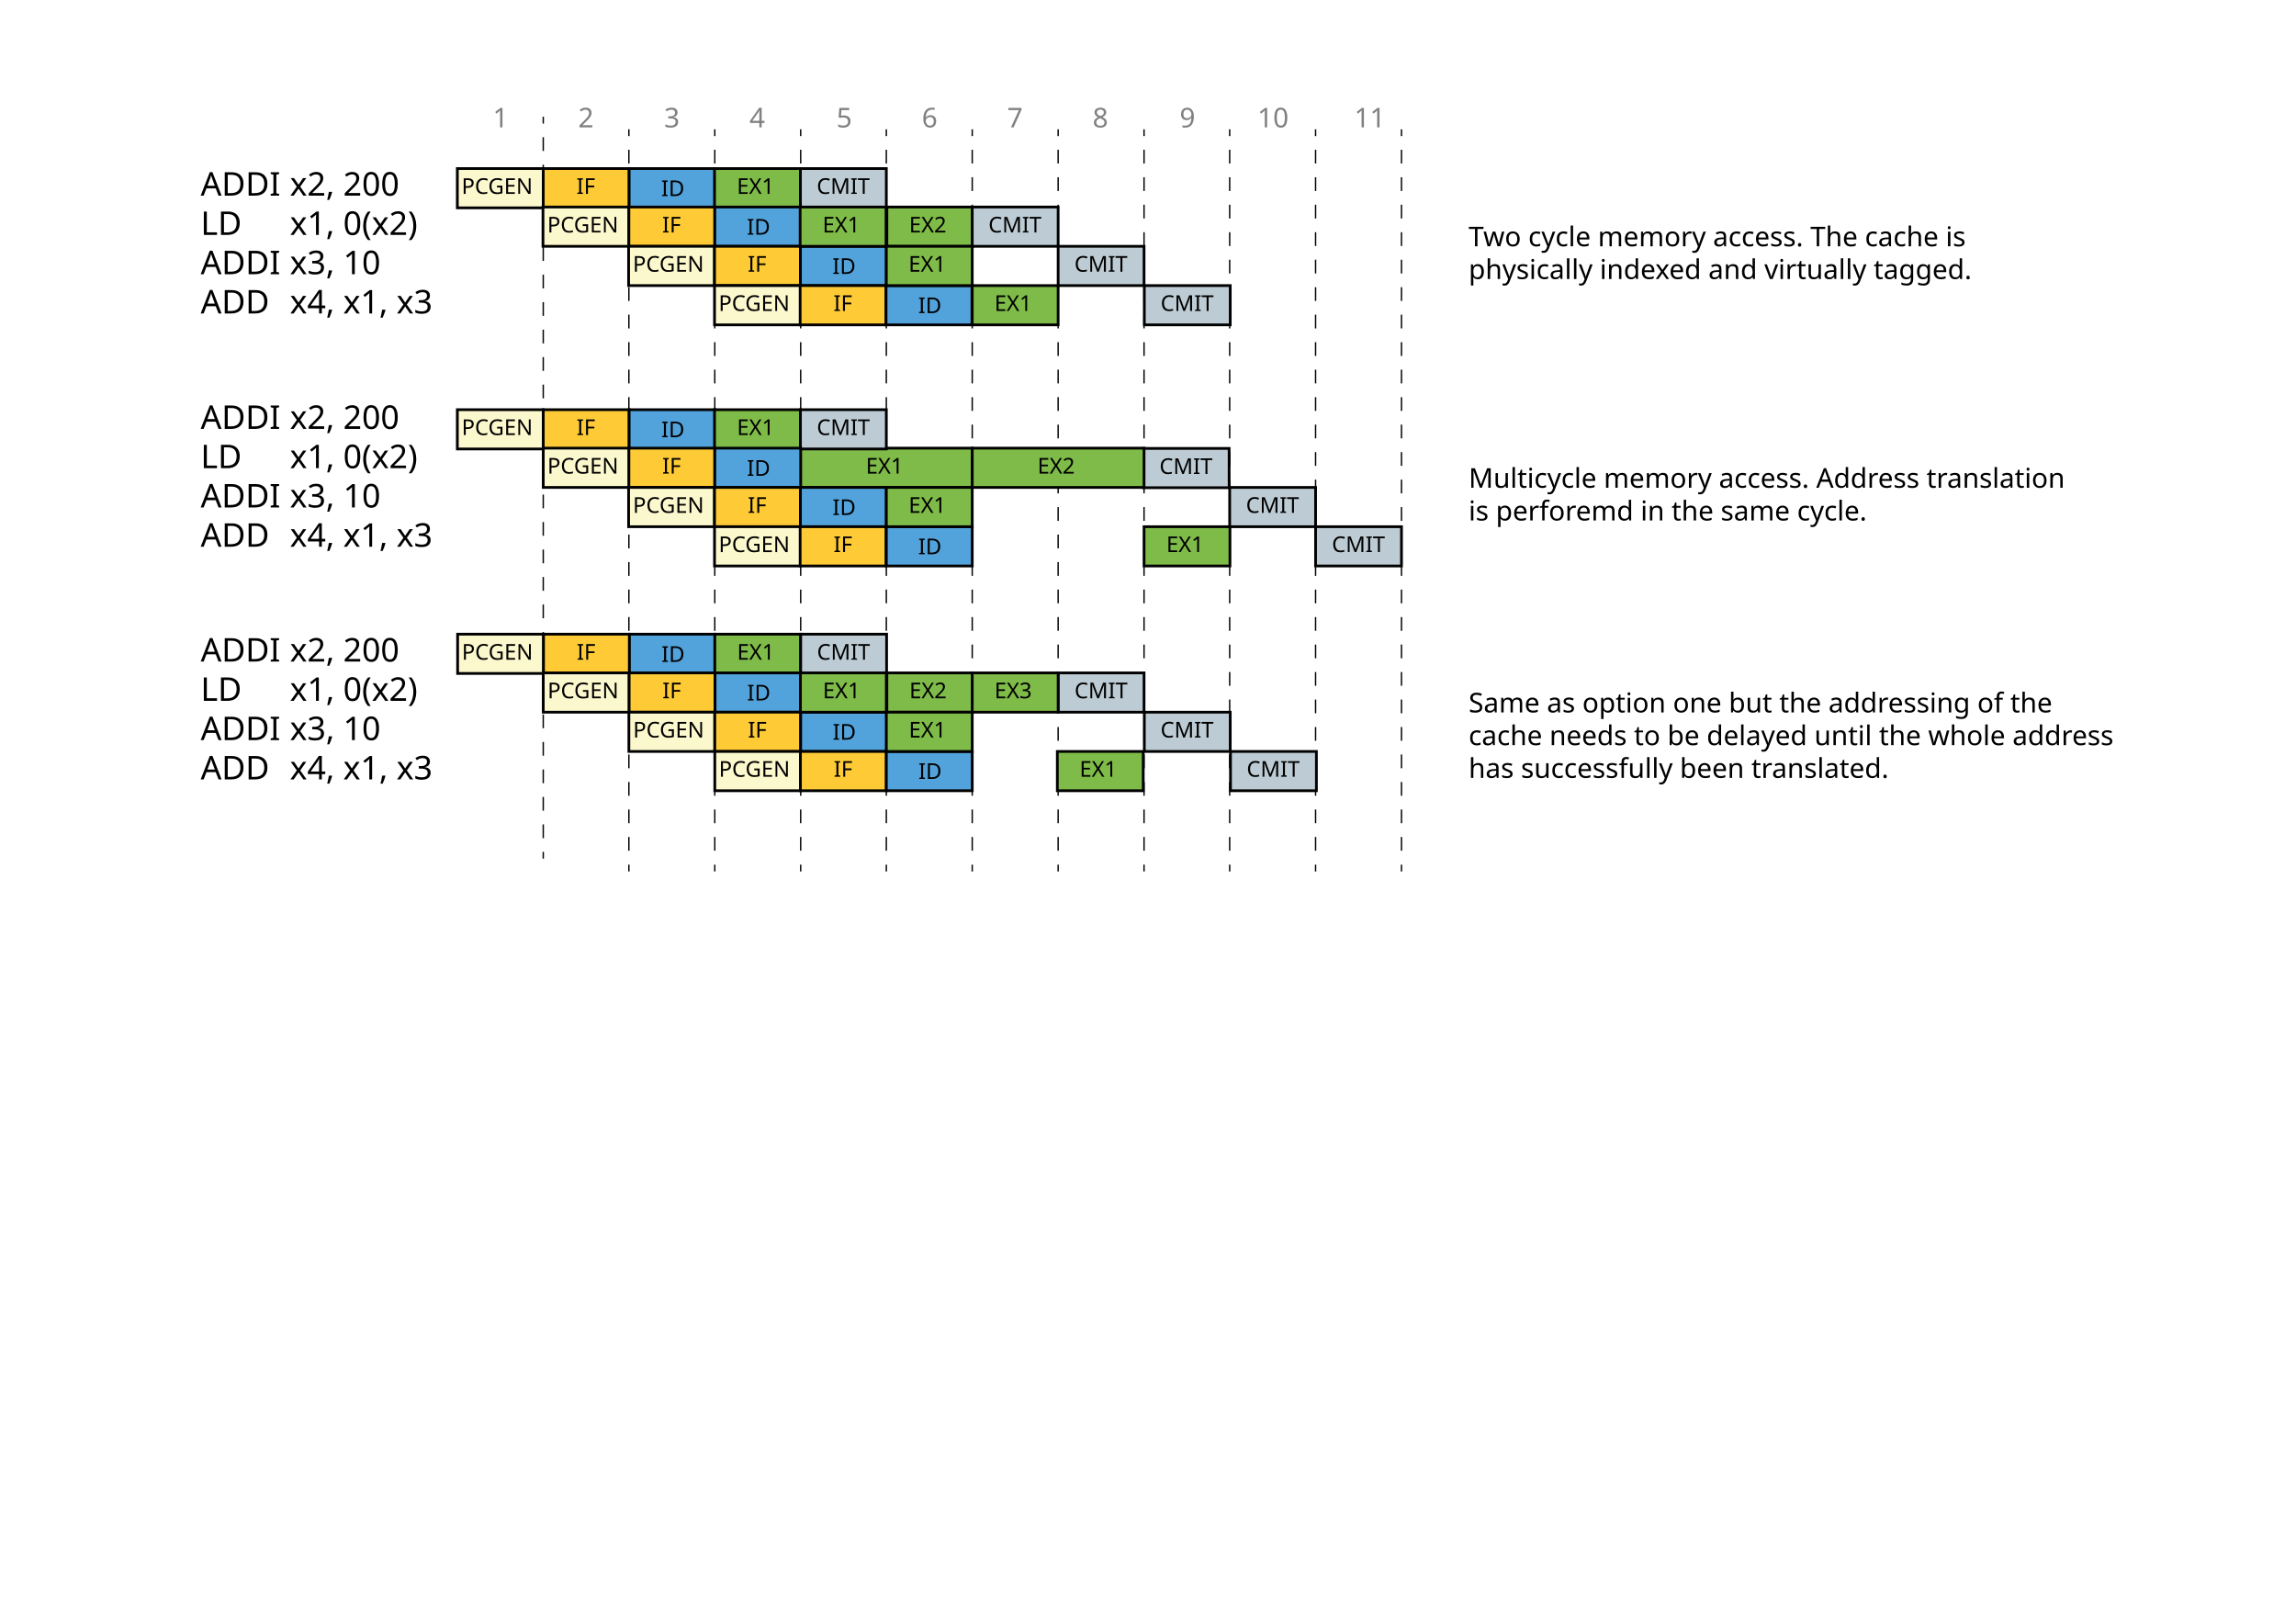
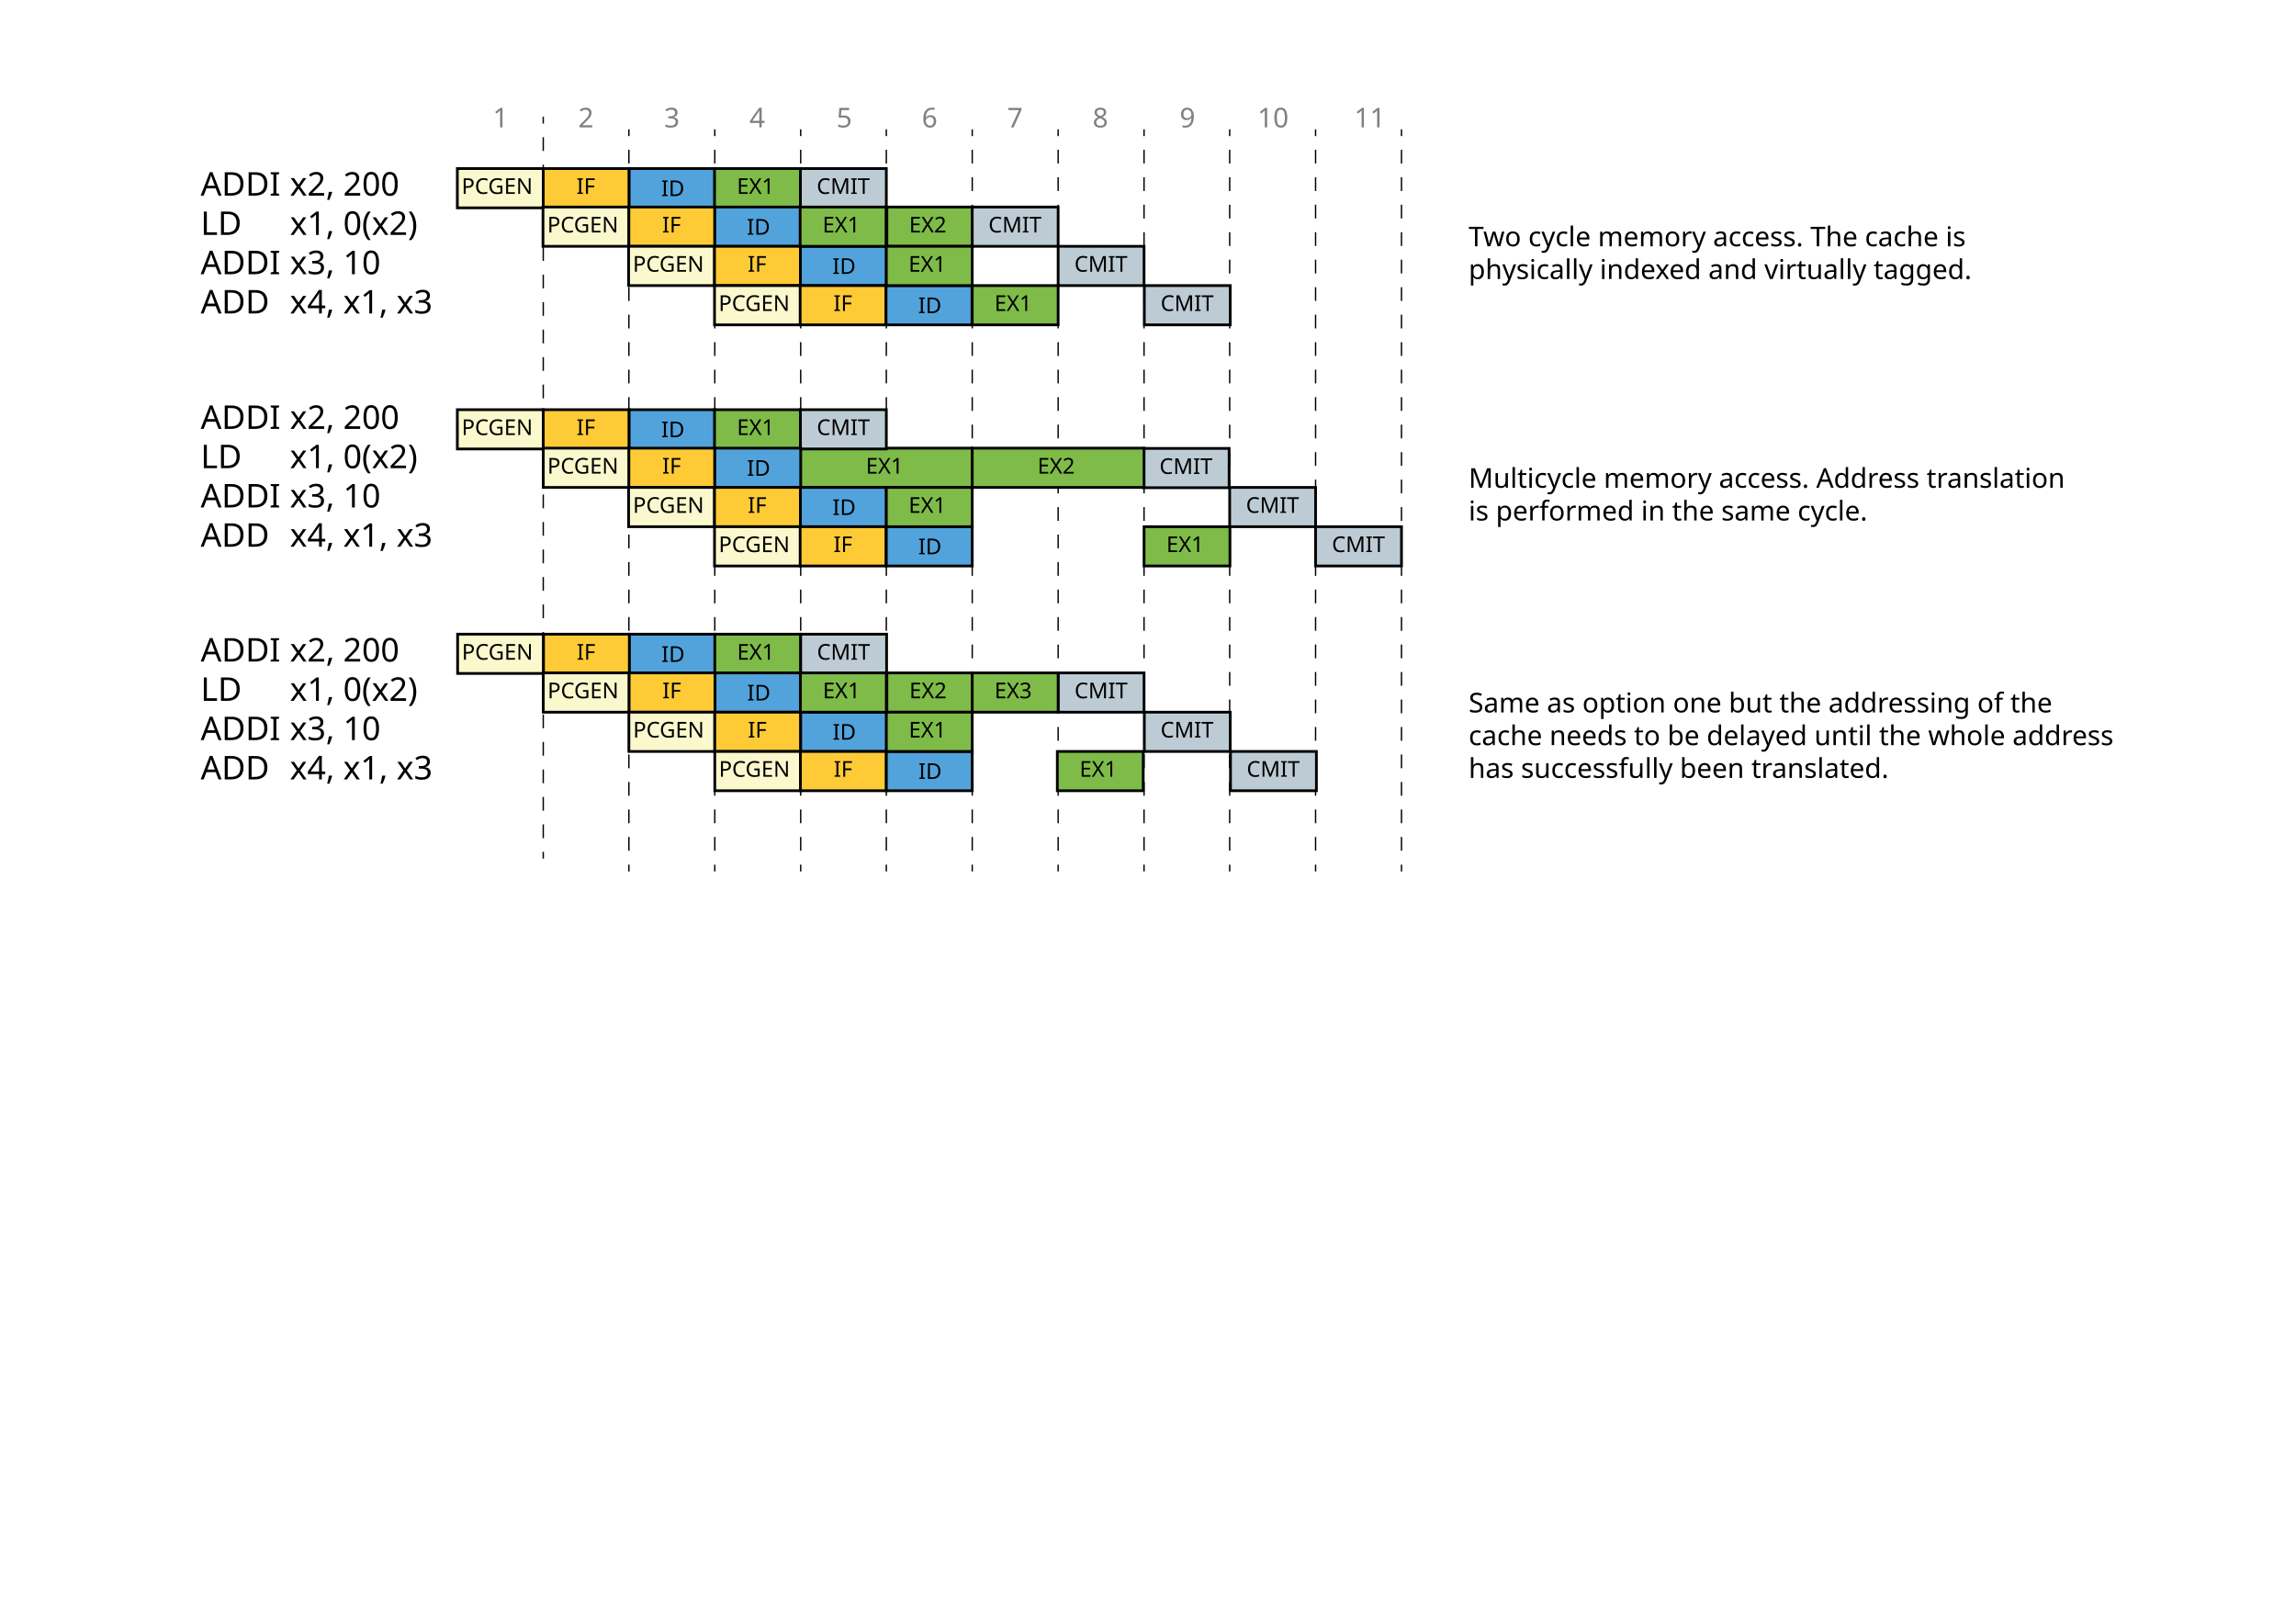
<svg xmlns="http://www.w3.org/2000/svg" version="1.1" id="Ebene_1" x="0px" y="0px" viewBox="0 0 841.9 595.3" enable-background="new 0 0 841.9 595.3" xml:space="preserve">
  <text transform="matrix(1 0 0 1 73.5869 71.7238)" font-family="'Arial-BoldMT'" font-size="12">ADDI </text>
  <text transform="matrix(1 0 0 1 106.2856 71.7238)" font-family="'ArialMT'" font-size="12">x2, 200</text>
  <text transform="matrix(1 0 0 1 73.5869 86.1233)" font-family="'Arial-BoldMT'" font-size="12">LD     </text>
  <text transform="matrix(1 0 0 1 106.2856 86.1233)" font-family="'ArialMT'" font-size="12">x1, 0(x2)</text>
  <text transform="matrix(1 0 0 1 73.5869 100.5227)" font-family="'Arial-BoldMT'" font-size="12">ADDI </text>
  <text transform="matrix(1 0 0 1 106.2856 100.5227)" font-family="'ArialMT'" font-size="12">x3, 10</text>
  <text transform="matrix(1 0 0 1 73.5869 114.9226)" font-family="'Arial-BoldMT'" font-size="12">ADD  </text>
  <text transform="matrix(1 0 0 1 106.2856 114.9226)" font-family="'ArialMT'" font-size="12">x4, x1, x3  </text>
  <g>
    <rect x="325.2" y="75.9" fill="#7FBB48" stroke="#000000" stroke-miterlimit="10" width="31.5" height="14.4" />
    <text transform="matrix(1 0 0 1 333.3423 85.2322)" font-family="'ArialMT'" font-size="8">EX2</text>
  </g>
  <g>
    <g>
      <rect x="167.7" y="61.8" fill="#FCF8CE" stroke="#000000" stroke-miterlimit="10" width="31.5" height="14.4" />
      <text transform="matrix(1 0 0 1 169.25 71.0896)" font-family="'ArialMT'" font-size="8">PCGEN</text>
    </g>
    <g>
      <rect x="199.2" y="61.8" fill="#FECB37" stroke="#000000" stroke-miterlimit="10" width="31.5" height="14.4" />
      <text transform="matrix(1 0 0 1 211.377 71.0891)" font-family="'ArialMT'" font-size="8">IF</text>
    </g>
    <g>
      <rect x="230.7" y="61.8" fill="#52A3DB" stroke="#000000" stroke-miterlimit="10" width="31.5" height="14.4" />
      <text transform="matrix(1 0 0 1 242.4375 71.8903)" font-family="'ArialMT'" font-size="8">ID</text>
    </g>
    <g>
      <rect x="262" y="61.8" fill="#7FBB48" stroke="#000000" stroke-miterlimit="10" width="31.5" height="14.4" />
      <text transform="matrix(1 0 0 1 270.1816 71.0891)" font-family="'ArialMT'" font-size="8">EX1</text>
    </g>
    <g>
      <rect x="293.5" y="61.8" fill="#BDCCD4" stroke="#000000" stroke-miterlimit="10" width="31.5" height="14.4" />
      <text transform="matrix(1 0 0 1 299.4727 71.0891)" font-family="'ArialMT'" font-size="8">CMIT</text>
    </g>
  </g>
  <g>
    <line fill="none" x1="199.2" y1="42.8" x2="199.2" y2="314.8" />
    <g>
      <line fill="none" stroke="#000000" stroke-width="0.5" stroke-miterlimit="10" x1="199.2" y1="42.8" x2="199.2" y2="45.3" />
      <line fill="none" stroke="#000000" stroke-width="0.5" stroke-miterlimit="10" stroke-dasharray="5.039,5.039" x1="199.2" y1="50.3" x2="199.2" y2="309.8" />
      <line fill="none" stroke="#000000" stroke-width="0.5" stroke-miterlimit="10" x1="199.2" y1="312.3" x2="199.2" y2="314.8" />
    </g>
  </g>
  <g>
    <line fill="none" x1="513.9" y1="47.4" x2="513.9" y2="319.5" />
    <g>
      <line fill="none" stroke="#000000" stroke-width="0.5" stroke-miterlimit="10" x1="513.9" y1="47.4" x2="513.9" y2="49.9" />
      <line fill="none" stroke="#000000" stroke-width="0.5" stroke-miterlimit="10" stroke-dasharray="5.039,5.039" x1="513.9" y1="54.9" x2="513.9" y2="314.4" />
      <line fill="none" stroke="#000000" stroke-width="0.5" stroke-miterlimit="10" x1="513.9" y1="317" x2="513.9" y2="319.5" />
    </g>
  </g>
  <g>
    <line fill="none" x1="482.4" y1="47.4" x2="482.4" y2="319.5" />
    <g>
      <line fill="none" stroke="#000000" stroke-width="0.5" stroke-miterlimit="10" x1="482.4" y1="47.4" x2="482.4" y2="49.9" />
      <line fill="none" stroke="#000000" stroke-width="0.5" stroke-miterlimit="10" stroke-dasharray="5.039,5.039" x1="482.4" y1="54.9" x2="482.4" y2="314.4" />
      <line fill="none" stroke="#000000" stroke-width="0.5" stroke-miterlimit="10" x1="482.4" y1="317" x2="482.4" y2="319.5" />
    </g>
  </g>
  <g>
    <line fill="none" x1="450.9" y1="47.4" x2="450.9" y2="319.5" />
    <g>
      <line fill="none" stroke="#000000" stroke-width="0.5" stroke-miterlimit="10" x1="450.9" y1="47.4" x2="450.9" y2="49.9" />
      <line fill="none" stroke="#000000" stroke-width="0.5" stroke-miterlimit="10" stroke-dasharray="5.039,5.039" x1="450.9" y1="54.9" x2="450.9" y2="314.4" />
      <line fill="none" stroke="#000000" stroke-width="0.5" stroke-miterlimit="10" x1="450.9" y1="317" x2="450.9" y2="319.5" />
    </g>
  </g>
  <g>
    <line fill="none" x1="419.5" y1="47.4" x2="419.5" y2="319.5" />
    <g>
      <line fill="none" stroke="#000000" stroke-width="0.5" stroke-miterlimit="10" x1="419.5" y1="47.4" x2="419.5" y2="49.9" />
      <line fill="none" stroke="#000000" stroke-width="0.5" stroke-miterlimit="10" stroke-dasharray="5.039,5.039" x1="419.5" y1="54.9" x2="419.5" y2="314.4" />
      <line fill="none" stroke="#000000" stroke-width="0.5" stroke-miterlimit="10" x1="419.5" y1="317" x2="419.5" y2="319.5" />
    </g>
  </g>
  <g>
    <line fill="none" x1="388" y1="47.4" x2="388" y2="319.5" />
    <g>
      <line fill="none" stroke="#000000" stroke-width="0.5" stroke-miterlimit="10" x1="388" y1="47.4" x2="388" y2="49.9" />
      <line fill="none" stroke="#000000" stroke-width="0.5" stroke-miterlimit="10" stroke-dasharray="5.039,5.039" x1="388" y1="54.9" x2="388" y2="314.4" />
      <line fill="none" stroke="#000000" stroke-width="0.5" stroke-miterlimit="10" x1="388" y1="317" x2="388" y2="319.5" />
    </g>
  </g>
  <g>
    <line fill="none" x1="356.5" y1="47.4" x2="356.5" y2="319.5" />
    <g>
      <line fill="none" stroke="#000000" stroke-width="0.5" stroke-miterlimit="10" x1="356.5" y1="47.4" x2="356.5" y2="49.9" />
      <line fill="none" stroke="#000000" stroke-width="0.5" stroke-miterlimit="10" stroke-dasharray="5.039,5.039" x1="356.5" y1="54.9" x2="356.5" y2="314.4" />
      <line fill="none" stroke="#000000" stroke-width="0.5" stroke-miterlimit="10" x1="356.5" y1="317" x2="356.5" y2="319.5" />
    </g>
  </g>
  <g>
    <line fill="none" x1="325" y1="47.4" x2="325" y2="319.5" />
    <g>
      <line fill="none" stroke="#000000" stroke-width="0.5" stroke-miterlimit="10" x1="325" y1="47.4" x2="325" y2="49.9" />
      <line fill="none" stroke="#000000" stroke-width="0.5" stroke-miterlimit="10" stroke-dasharray="5.039,5.039" x1="325" y1="54.9" x2="325" y2="314.4" />
      <line fill="none" stroke="#000000" stroke-width="0.5" stroke-miterlimit="10" x1="325" y1="317" x2="325" y2="319.5" />
    </g>
  </g>
  <g>
    <line fill="none" x1="293.6" y1="47.4" x2="293.6" y2="319.5" />
    <g>
      <line fill="none" stroke="#000000" stroke-width="0.5" stroke-miterlimit="10" x1="293.6" y1="47.4" x2="293.6" y2="49.9" />
      <line fill="none" stroke="#000000" stroke-width="0.5" stroke-miterlimit="10" stroke-dasharray="5.039,5.039" x1="293.6" y1="54.9" x2="293.6" y2="314.4" />
      <line fill="none" stroke="#000000" stroke-width="0.5" stroke-miterlimit="10" x1="293.6" y1="317" x2="293.6" y2="319.5" />
    </g>
  </g>
  <g>
    <line fill="none" x1="262.1" y1="47.4" x2="262.1" y2="319.5" />
    <g>
      <line fill="none" stroke="#000000" stroke-width="0.5" stroke-miterlimit="10" x1="262.1" y1="47.4" x2="262.1" y2="49.9" />
      <line fill="none" stroke="#000000" stroke-width="0.5" stroke-miterlimit="10" stroke-dasharray="5.039,5.039" x1="262.1" y1="54.9" x2="262.1" y2="314.4" />
      <line fill="none" stroke="#000000" stroke-width="0.5" stroke-miterlimit="10" x1="262.1" y1="317" x2="262.1" y2="319.5" />
    </g>
  </g>
  <g>
    <line fill="none" x1="230.6" y1="47.4" x2="230.6" y2="319.5" />
    <g>
      <line fill="none" stroke="#000000" stroke-width="0.5" stroke-miterlimit="10" x1="230.6" y1="47.4" x2="230.6" y2="49.9" />
      <line fill="none" stroke="#000000" stroke-width="0.5" stroke-miterlimit="10" stroke-dasharray="5.039,5.039" x1="230.6" y1="54.9" x2="230.6" y2="314.4" />
      <line fill="none" stroke="#000000" stroke-width="0.5" stroke-miterlimit="10" x1="230.6" y1="317" x2="230.6" y2="319.5" />
    </g>
  </g>
  <g>
    <rect x="293.5" y="164.3" fill="#7FBB48" stroke="#000000" stroke-miterlimit="10" width="63" height="14.4" />
    <text transform="matrix(1 0 0 1 317.4888 173.6374)" font-family="'ArialMT'" font-size="8">EX1</text>
  </g>
  <text transform="matrix(1 0 0 1 538.5186 90.2898)" font-family="'Arial-ItalicMT'" font-size="10">Two cycle memory access. The cache is </text>
  <text transform="matrix(1 0 0 1 538.5186 102.2898)" font-family="'Arial-ItalicMT'" font-size="10">physically indexed and virtually tagged.</text>
  <text transform="matrix(1 0 0 1 538.5186 178.8156)" font-family="'Arial-ItalicMT'" font-size="10">Multicycle memory access. Address translation</text>
-   <text transform="matrix(1 0 0 1 538.5186 190.8152)" font-family="'Arial-ItalicMT'" font-size="10">is perforemd in the same cycle.</text>
+   <text transform="matrix(1 0 0 1 538.5186 190.8152)" font-family="'Arial-ItalicMT'" font-size="10">is performed in the same cycle.</text>
  <text transform="matrix(1 0 0 1 538.5186 261.1848)" font-family="'Arial-ItalicMT'" font-size="10">Same as option one but the addressing of the </text>
  <text transform="matrix(1 0 0 1 538.5186 273.1843)" font-family="'Arial-ItalicMT'" font-size="10">cache needs to be delayed until the whole address</text>
  <text transform="matrix(1 0 0 1 538.5186 285.1838)" font-family="'Arial-ItalicMT'" font-size="10">has successfully been translated.</text>
  <text transform="matrix(1 0 0 1 180.6938 46.7029)" fill="#808080" font-family="'ArialMT'" font-size="10">1</text>
  <text transform="matrix(1 0 0 1 211.998 46.7029)" fill="#808080" font-family="'ArialMT'" font-size="10">2</text>
  <text transform="matrix(1 0 0 1 243.5039 46.7029)" fill="#808080" font-family="'ArialMT'" font-size="10">3</text>
  <text transform="matrix(1 0 0 1 274.8086 46.7029)" fill="#808080" font-family="'ArialMT'" font-size="10">4</text>
  <text transform="matrix(1 0 0 1 306.7168 46.7029)" fill="#808080" font-family="'ArialMT'" font-size="10">5</text>
  <text transform="matrix(1 0 0 1 338.0215 46.7029)" fill="#808080" font-family="'ArialMT'" font-size="10">6</text>
  <text transform="matrix(1 0 0 1 369.3257 46.7029)" fill="#808080" font-family="'ArialMT'" font-size="10">7</text>
  <text transform="matrix(1 0 0 1 400.6304 46.7029)" fill="#808080" font-family="'ArialMT'" font-size="10">8</text>
  <text transform="matrix(1 0 0 1 432.5586 46.7029)" fill="#808080" font-family="'ArialMT'" font-size="10">9</text>
  <text transform="matrix(1 0 0 1 461.083 46.7029)" fill="#808080" font-family="'ArialMT'" font-size="10">10</text>
  <text transform="matrix(1 0 0 1 496.5762 46.7029)" fill="#808080" font-family="'ArialMT'" font-size="10">11</text>
  <text transform="matrix(1 0 0 1 73.5869 157.241)" font-family="'Arial-BoldMT'" font-size="12">ADDI </text>
  <text transform="matrix(1 0 0 1 106.2856 157.241)" font-family="'ArialMT'" font-size="12">x2, 200</text>
  <text transform="matrix(1 0 0 1 73.5869 171.6404)" font-family="'Arial-BoldMT'" font-size="12">LD     </text>
  <text transform="matrix(1 0 0 1 106.2856 171.6404)" font-family="'ArialMT'" font-size="12">x1, 0(x2)</text>
  <text transform="matrix(1 0 0 1 73.5869 186.0403)" font-family="'Arial-BoldMT'" font-size="12">ADDI </text>
  <text transform="matrix(1 0 0 1 106.2856 186.0403)" font-family="'ArialMT'" font-size="12">x3, 10</text>
  <text transform="matrix(1 0 0 1 73.5869 200.4397)" font-family="'Arial-BoldMT'" font-size="12">ADD  </text>
  <text transform="matrix(1 0 0 1 106.2856 200.4397)" font-family="'ArialMT'" font-size="12">x4, x1, x3  </text>
  <text transform="matrix(1 0 0 1 73.5869 242.5451)" font-family="'Arial-BoldMT'" font-size="12">ADDI </text>
  <text transform="matrix(1 0 0 1 106.2856 242.5451)" font-family="'ArialMT'" font-size="12">x2, 200</text>
  <text transform="matrix(1 0 0 1 73.5869 256.9445)" font-family="'Arial-BoldMT'" font-size="12">LD     </text>
  <text transform="matrix(1 0 0 1 106.2856 256.9445)" font-family="'ArialMT'" font-size="12">x1, 0(x2)</text>
  <text transform="matrix(1 0 0 1 73.5869 271.344)" font-family="'Arial-BoldMT'" font-size="12">ADDI </text>
  <text transform="matrix(1 0 0 1 106.2856 271.344)" font-family="'ArialMT'" font-size="12">x3, 10</text>
  <text transform="matrix(1 0 0 1 73.5869 285.7434)" font-family="'Arial-BoldMT'" font-size="12">ADD  </text>
  <text transform="matrix(1 0 0 1 106.2856 285.7434)" font-family="'ArialMT'" font-size="12">x4, x1, x3  </text>
  <g>
    <g>
      <rect x="199.1" y="75.9" fill="#FCF8CE" stroke="#000000" stroke-miterlimit="10" width="31.5" height="14.4" />
      <text transform="matrix(1 0 0 1 200.6792 85.2322)" font-family="'ArialMT'" font-size="8">PCGEN</text>
    </g>
    <g>
      <rect x="230.6" y="75.9" fill="#FECB37" stroke="#000000" stroke-miterlimit="10" width="31.5" height="14.4" />
      <text transform="matrix(1 0 0 1 242.8062 85.2322)" font-family="'ArialMT'" font-size="8">IF</text>
    </g>
    <g>
      <rect x="262.1" y="75.9" fill="#52A3DB" stroke="#000000" stroke-miterlimit="10" width="31.5" height="14.4" />
      <text transform="matrix(1 0 0 1 273.8667 86.0329)" font-family="'ArialMT'" font-size="8">ID</text>
    </g>
  </g>
  <g>
    <rect x="230.5" y="90.3" fill="#FCF8CE" stroke="#000000" stroke-miterlimit="10" width="31.5" height="14.4" />
    <text transform="matrix(1 0 0 1 232.0361 99.6155)" font-family="'ArialMT'" font-size="8">PCGEN</text>
  </g>
  <g>
    <rect x="262" y="90.3" fill="#FECB37" stroke="#000000" stroke-miterlimit="10" width="31.5" height="14.4" />
    <text transform="matrix(1 0 0 1 274.1631 99.615)" font-family="'ArialMT'" font-size="8">IF</text>
  </g>
  <g>
    <rect x="293.5" y="90.3" fill="#52A3DB" stroke="#000000" stroke-miterlimit="10" width="31.5" height="14.4" />
    <text transform="matrix(1 0 0 1 305.2236 100.4162)" font-family="'ArialMT'" font-size="8">ID</text>
  </g>
  <g>
    <rect x="262" y="104.7" fill="#FCF8CE" stroke="#000000" stroke-miterlimit="10" width="31.5" height="14.4" />
    <text transform="matrix(1 0 0 1 263.4893 113.9983)" font-family="'ArialMT'" font-size="8">PCGEN</text>
  </g>
  <g>
    <rect x="293.4" y="104.7" fill="#FECB37" stroke="#000000" stroke-miterlimit="10" width="31.5" height="14.4" />
    <text transform="matrix(1 0 0 1 305.6162 113.9983)" font-family="'ArialMT'" font-size="8">IF</text>
  </g>
  <g>
    <rect x="324.9" y="104.7" fill="#52A3DB" stroke="#000000" stroke-miterlimit="10" width="31.5" height="14.4" />
    <text transform="matrix(1 0 0 1 336.6768 114.7995)" font-family="'ArialMT'" font-size="8">ID</text>
  </g>
  <g>
    <rect x="356.5" y="75.9" fill="#BDCCD4" stroke="#000000" stroke-miterlimit="10" width="31.5" height="14.4" />
    <text transform="matrix(1 0 0 1 362.4316 85.2322)" font-family="'ArialMT'" font-size="8">CMIT</text>
  </g>
  <g>
    <rect x="388" y="90.3" fill="#BDCCD4" stroke="#000000" stroke-miterlimit="10" width="31.5" height="14.4" />
    <text transform="matrix(1 0 0 1 393.9575 99.615)" font-family="'ArialMT'" font-size="8">CMIT</text>
  </g>
  <g>
    <rect x="419.6" y="104.7" fill="#BDCCD4" stroke="#000000" stroke-miterlimit="10" width="31.5" height="14.4" />
    <text transform="matrix(1 0 0 1 425.5645 113.9983)" font-family="'ArialMT'" font-size="8">CMIT</text>
  </g>
  <g>
    <rect x="293.4" y="75.9" fill="#7FBB48" stroke="#000000" stroke-miterlimit="10" width="31.5" height="14.4" />
    <text transform="matrix(1 0 0 1 301.6104 85.2322)" font-family="'ArialMT'" font-size="8">EX1</text>
  </g>
  <g>
    <rect x="325" y="90.3" fill="#7FBB48" stroke="#000000" stroke-miterlimit="10" width="31.5" height="14.4" />
    <text transform="matrix(1 0 0 1 333.1406 99.615)" font-family="'ArialMT'" font-size="8">EX1</text>
  </g>
  <g>
    <rect x="356.5" y="104.7" fill="#7FBB48" stroke="#000000" stroke-miterlimit="10" width="31.5" height="14.4" />
    <text transform="matrix(1 0 0 1 364.6465 113.9983)" font-family="'ArialMT'" font-size="8">EX1</text>
  </g>
  <g>
    <g>
      <rect x="167.7" y="150.2" fill="#FCF8CE" stroke="#000000" stroke-miterlimit="10" width="31.5" height="14.4" />
      <text transform="matrix(1 0 0 1 169.2759 159.4948)" font-family="'ArialMT'" font-size="8">PCGEN</text>
    </g>
    <g>
      <rect x="199.2" y="150.2" fill="#FECB37" stroke="#000000" stroke-miterlimit="10" width="31.5" height="14.4" />
      <text transform="matrix(1 0 0 1 211.4033 159.4948)" font-family="'ArialMT'" font-size="8">IF</text>
    </g>
    <g>
      <rect x="230.7" y="150.2" fill="#52A3DB" stroke="#000000" stroke-miterlimit="10" width="31.5" height="14.4" />
      <text transform="matrix(1 0 0 1 242.4639 160.2956)" font-family="'ArialMT'" font-size="8">ID</text>
    </g>
    <g>
      <rect x="262" y="150.2" fill="#7FBB48" stroke="#000000" stroke-miterlimit="10" width="31.5" height="14.4" />
      <text transform="matrix(1 0 0 1 270.2075 159.4948)" font-family="'ArialMT'" font-size="8">EX1</text>
    </g>
    <g>
      <rect x="293.5" y="150.2" fill="#BDCCD4" stroke="#000000" stroke-miterlimit="10" width="31.5" height="14.4" />
      <text transform="matrix(1 0 0 1 299.4985 159.4948)" font-family="'ArialMT'" font-size="8">CMIT</text>
    </g>
  </g>
  <g>
    <g>
      <rect x="199.2" y="164.3" fill="#FCF8CE" stroke="#000000" stroke-miterlimit="10" width="31.5" height="14.4" />
      <text transform="matrix(1 0 0 1 200.7051 173.6374)" font-family="'ArialMT'" font-size="8">PCGEN</text>
    </g>
    <g>
      <rect x="230.6" y="164.3" fill="#FECB37" stroke="#000000" stroke-miterlimit="10" width="31.5" height="14.4" />
      <text transform="matrix(1 0 0 1 242.8325 173.6374)" font-family="'ArialMT'" font-size="8">IF</text>
    </g>
    <g>
      <rect x="262.1" y="164.3" fill="#52A3DB" stroke="#000000" stroke-miterlimit="10" width="31.5" height="14.4" />
      <text transform="matrix(1 0 0 1 273.8926 174.4387)" font-family="'ArialMT'" font-size="8">ID</text>
    </g>
  </g>
  <g>
    <rect x="230.5" y="178.7" fill="#FCF8CE" stroke="#000000" stroke-miterlimit="10" width="31.5" height="14.4" />
    <text transform="matrix(1 0 0 1 232.062 188.0207)" font-family="'ArialMT'" font-size="8">PCGEN</text>
  </g>
  <g>
    <rect x="262" y="178.7" fill="#FECB37" stroke="#000000" stroke-miterlimit="10" width="31.5" height="14.4" />
    <text transform="matrix(1 0 0 1 274.1895 188.0202)" font-family="'ArialMT'" font-size="8">IF</text>
  </g>
  <g>
    <rect x="293.5" y="178.7" fill="#52A3DB" stroke="#000000" stroke-miterlimit="10" width="31.5" height="14.4" />
    <text transform="matrix(1 0 0 1 305.2495 188.8215)" font-family="'ArialMT'" font-size="8">ID</text>
  </g>
  <g>
    <rect x="262" y="193.1" fill="#FCF8CE" stroke="#000000" stroke-miterlimit="10" width="31.5" height="14.4" />
    <text transform="matrix(1 0 0 1 263.5151 202.404)" font-family="'ArialMT'" font-size="8">PCGEN</text>
  </g>
  <g>
    <rect x="293.4" y="193.1" fill="#FECB37" stroke="#000000" stroke-miterlimit="10" width="31.5" height="14.4" />
    <text transform="matrix(1 0 0 1 305.6426 202.4035)" font-family="'ArialMT'" font-size="8">IF</text>
  </g>
  <g>
    <rect x="325" y="193.1" fill="#52A3DB" stroke="#000000" stroke-miterlimit="10" width="31.5" height="14.4" />
    <text transform="matrix(1 0 0 1 336.7026 203.2048)" font-family="'ArialMT'" font-size="8">ID</text>
  </g>
  <g>
    <rect x="325" y="178.7" fill="#7FBB48" stroke="#000000" stroke-miterlimit="10" width="31.5" height="14.4" />
    <text transform="matrix(1 0 0 1 333.167 188.0202)" font-family="'ArialMT'" font-size="8">EX1</text>
  </g>
  <g>
    <rect x="419.5" y="193.1" fill="#7FBB48" stroke="#000000" stroke-miterlimit="10" width="31.5" height="14.4" />
    <text transform="matrix(1 0 0 1 427.6777 202.4035)" font-family="'ArialMT'" font-size="8">EX1</text>
  </g>
  <g>
    <rect x="419.2" y="164.4" fill="#BDCCD4" stroke="#000000" stroke-miterlimit="10" width="31.5" height="14.4" />
    <text transform="matrix(1 0 0 1 425.1416 173.758)" font-family="'ArialMT'" font-size="8">CMIT</text>
  </g>
  <g>
    <rect x="450.9" y="178.7" fill="#BDCCD4" stroke="#000000" stroke-miterlimit="10" width="31.5" height="14.4" />
    <text transform="matrix(1 0 0 1 456.8691 188.0202)" font-family="'ArialMT'" font-size="8">CMIT</text>
  </g>
  <g>
    <rect x="482.4" y="193.1" fill="#BDCCD4" stroke="#000000" stroke-miterlimit="10" width="31.5" height="14.4" />
    <text transform="matrix(1 0 0 1 488.375 202.4035)" font-family="'ArialMT'" font-size="8">CMIT</text>
  </g>
  <g>
    <rect x="356.5" y="164.3" fill="#7FBB48" stroke="#000000" stroke-miterlimit="10" width="63" height="14.4" />
    <text transform="matrix(1 0 0 1 380.4199 173.6374)" font-family="'ArialMT'" font-size="8">EX2</text>
  </g>
  <g>
    <rect x="325.2" y="246.7" fill="#7FBB48" stroke="#000000" stroke-miterlimit="10" width="31.5" height="14.4" />
    <text transform="matrix(1 0 0 1 333.4326 256.007)" font-family="'ArialMT'" font-size="8">EX2</text>
  </g>
  <g>
    <g>
      <rect x="167.8" y="232.5" fill="#FCF8CE" stroke="#000000" stroke-miterlimit="10" width="31.5" height="14.4" />
      <text transform="matrix(1 0 0 1 169.3408 241.864)" font-family="'ArialMT'" font-size="8">PCGEN</text>
    </g>
    <g>
      <rect x="199.3" y="232.5" fill="#FECB37" stroke="#000000" stroke-miterlimit="10" width="31.5" height="14.4" />
      <text transform="matrix(1 0 0 1 211.4678 241.864)" font-family="'ArialMT'" font-size="8">IF</text>
    </g>
    <g>
      <rect x="230.8" y="232.5" fill="#52A3DB" stroke="#000000" stroke-miterlimit="10" width="31.5" height="14.4" />
      <text transform="matrix(1 0 0 1 242.5283 242.6653)" font-family="'ArialMT'" font-size="8">ID</text>
    </g>
    <g>
      <rect x="262.1" y="232.5" fill="#7FBB48" stroke="#000000" stroke-miterlimit="10" width="31.5" height="14.4" />
      <text transform="matrix(1 0 0 1 270.272 241.864)" font-family="'ArialMT'" font-size="8">EX1</text>
    </g>
    <g>
      <rect x="293.6" y="232.5" fill="#BDCCD4" stroke="#000000" stroke-miterlimit="10" width="31.5" height="14.4" />
      <text transform="matrix(1 0 0 1 299.5635 241.864)" font-family="'ArialMT'" font-size="8">CMIT</text>
    </g>
  </g>
  <g>
    <g>
      <rect x="199.2" y="246.7" fill="#FCF8CE" stroke="#000000" stroke-miterlimit="10" width="31.5" height="14.4" />
      <text transform="matrix(1 0 0 1 200.77 256.007)" font-family="'ArialMT'" font-size="8">PCGEN</text>
    </g>
    <g>
      <rect x="230.7" y="246.7" fill="#FECB37" stroke="#000000" stroke-miterlimit="10" width="31.5" height="14.4" />
      <text transform="matrix(1 0 0 1 242.897 256.0066)" font-family="'ArialMT'" font-size="8">IF</text>
    </g>
    <g>
      <rect x="262.2" y="246.7" fill="#52A3DB" stroke="#000000" stroke-miterlimit="10" width="31.5" height="14.4" />
      <text transform="matrix(1 0 0 1 273.9575 256.8078)" font-family="'ArialMT'" font-size="8">ID</text>
    </g>
  </g>
  <g>
    <rect x="230.6" y="261.1" fill="#FCF8CE" stroke="#000000" stroke-miterlimit="10" width="31.5" height="14.4" />
    <text transform="matrix(1 0 0 1 232.127 270.3899)" font-family="'ArialMT'" font-size="8">PCGEN</text>
  </g>
  <g>
    <rect x="262.1" y="261.1" fill="#FECB37" stroke="#000000" stroke-miterlimit="10" width="31.5" height="14.4" />
    <text transform="matrix(1 0 0 1 274.2539 270.3899)" font-family="'ArialMT'" font-size="8">IF</text>
  </g>
  <g>
    <rect x="293.6" y="261.1" fill="#52A3DB" stroke="#000000" stroke-miterlimit="10" width="31.5" height="14.4" />
    <text transform="matrix(1 0 0 1 305.3145 271.1906)" font-family="'ArialMT'" font-size="8">ID</text>
  </g>
  <g>
    <rect x="262.1" y="275.5" fill="#FCF8CE" stroke="#000000" stroke-miterlimit="10" width="31.5" height="14.4" />
    <text transform="matrix(1 0 0 1 263.5801 284.7732)" font-family="'ArialMT'" font-size="8">PCGEN</text>
  </g>
  <g>
    <rect x="293.5" y="275.5" fill="#FECB37" stroke="#000000" stroke-miterlimit="10" width="31.5" height="14.4" />
    <text transform="matrix(1 0 0 1 305.707 284.7727)" font-family="'ArialMT'" font-size="8">IF</text>
  </g>
  <g>
    <rect x="325" y="275.5" fill="#52A3DB" stroke="#000000" stroke-miterlimit="10" width="31.5" height="14.4" />
    <text transform="matrix(1 0 0 1 336.7676 285.5739)" font-family="'ArialMT'" font-size="8">ID</text>
  </g>
  <g>
    <rect x="388" y="246.7" fill="#BDCCD4" stroke="#000000" stroke-miterlimit="10" width="31.5" height="14.4" />
    <text transform="matrix(1 0 0 1 393.998 256.0066)" font-family="'ArialMT'" font-size="8">CMIT</text>
  </g>
  <g>
    <rect x="419.6" y="261.1" fill="#BDCCD4" stroke="#000000" stroke-miterlimit="10" width="31.5" height="14.4" />
    <text transform="matrix(1 0 0 1 425.5234 270.3899)" font-family="'ArialMT'" font-size="8">CMIT</text>
  </g>
  <g>
    <rect x="451.2" y="275.5" fill="#BDCCD4" stroke="#000000" stroke-miterlimit="10" width="31.5" height="14.4" />
    <text transform="matrix(1 0 0 1 457.1309 284.7727)" font-family="'ArialMT'" font-size="8">CMIT</text>
  </g>
  <g>
    <rect x="293.5" y="246.7" fill="#7FBB48" stroke="#000000" stroke-miterlimit="10" width="31.5" height="14.4" />
    <text transform="matrix(1 0 0 1 301.7012 256.0066)" font-family="'ArialMT'" font-size="8">EX1</text>
  </g>
  <g>
    <rect x="325" y="261.1" fill="#7FBB48" stroke="#000000" stroke-miterlimit="10" width="31.5" height="14.4" />
    <text transform="matrix(1 0 0 1 333.2314 270.3899)" font-family="'ArialMT'" font-size="8">EX1</text>
  </g>
  <g>
    <rect x="387.7" y="275.5" fill="#7FBB48" stroke="#000000" stroke-miterlimit="10" width="31.5" height="14.4" />
    <text transform="matrix(1 0 0 1 395.8506 284.7727)" font-family="'ArialMT'" font-size="8">EX1</text>
  </g>
  <g>
    <rect x="356.5" y="246.7" fill="#7FBB48" stroke="#000000" stroke-miterlimit="10" width="31.5" height="14.4" />
    <text transform="matrix(1 0 0 1 364.6465 256.007)" font-family="'ArialMT'" font-size="8">EX3</text>
  </g>
</svg>
